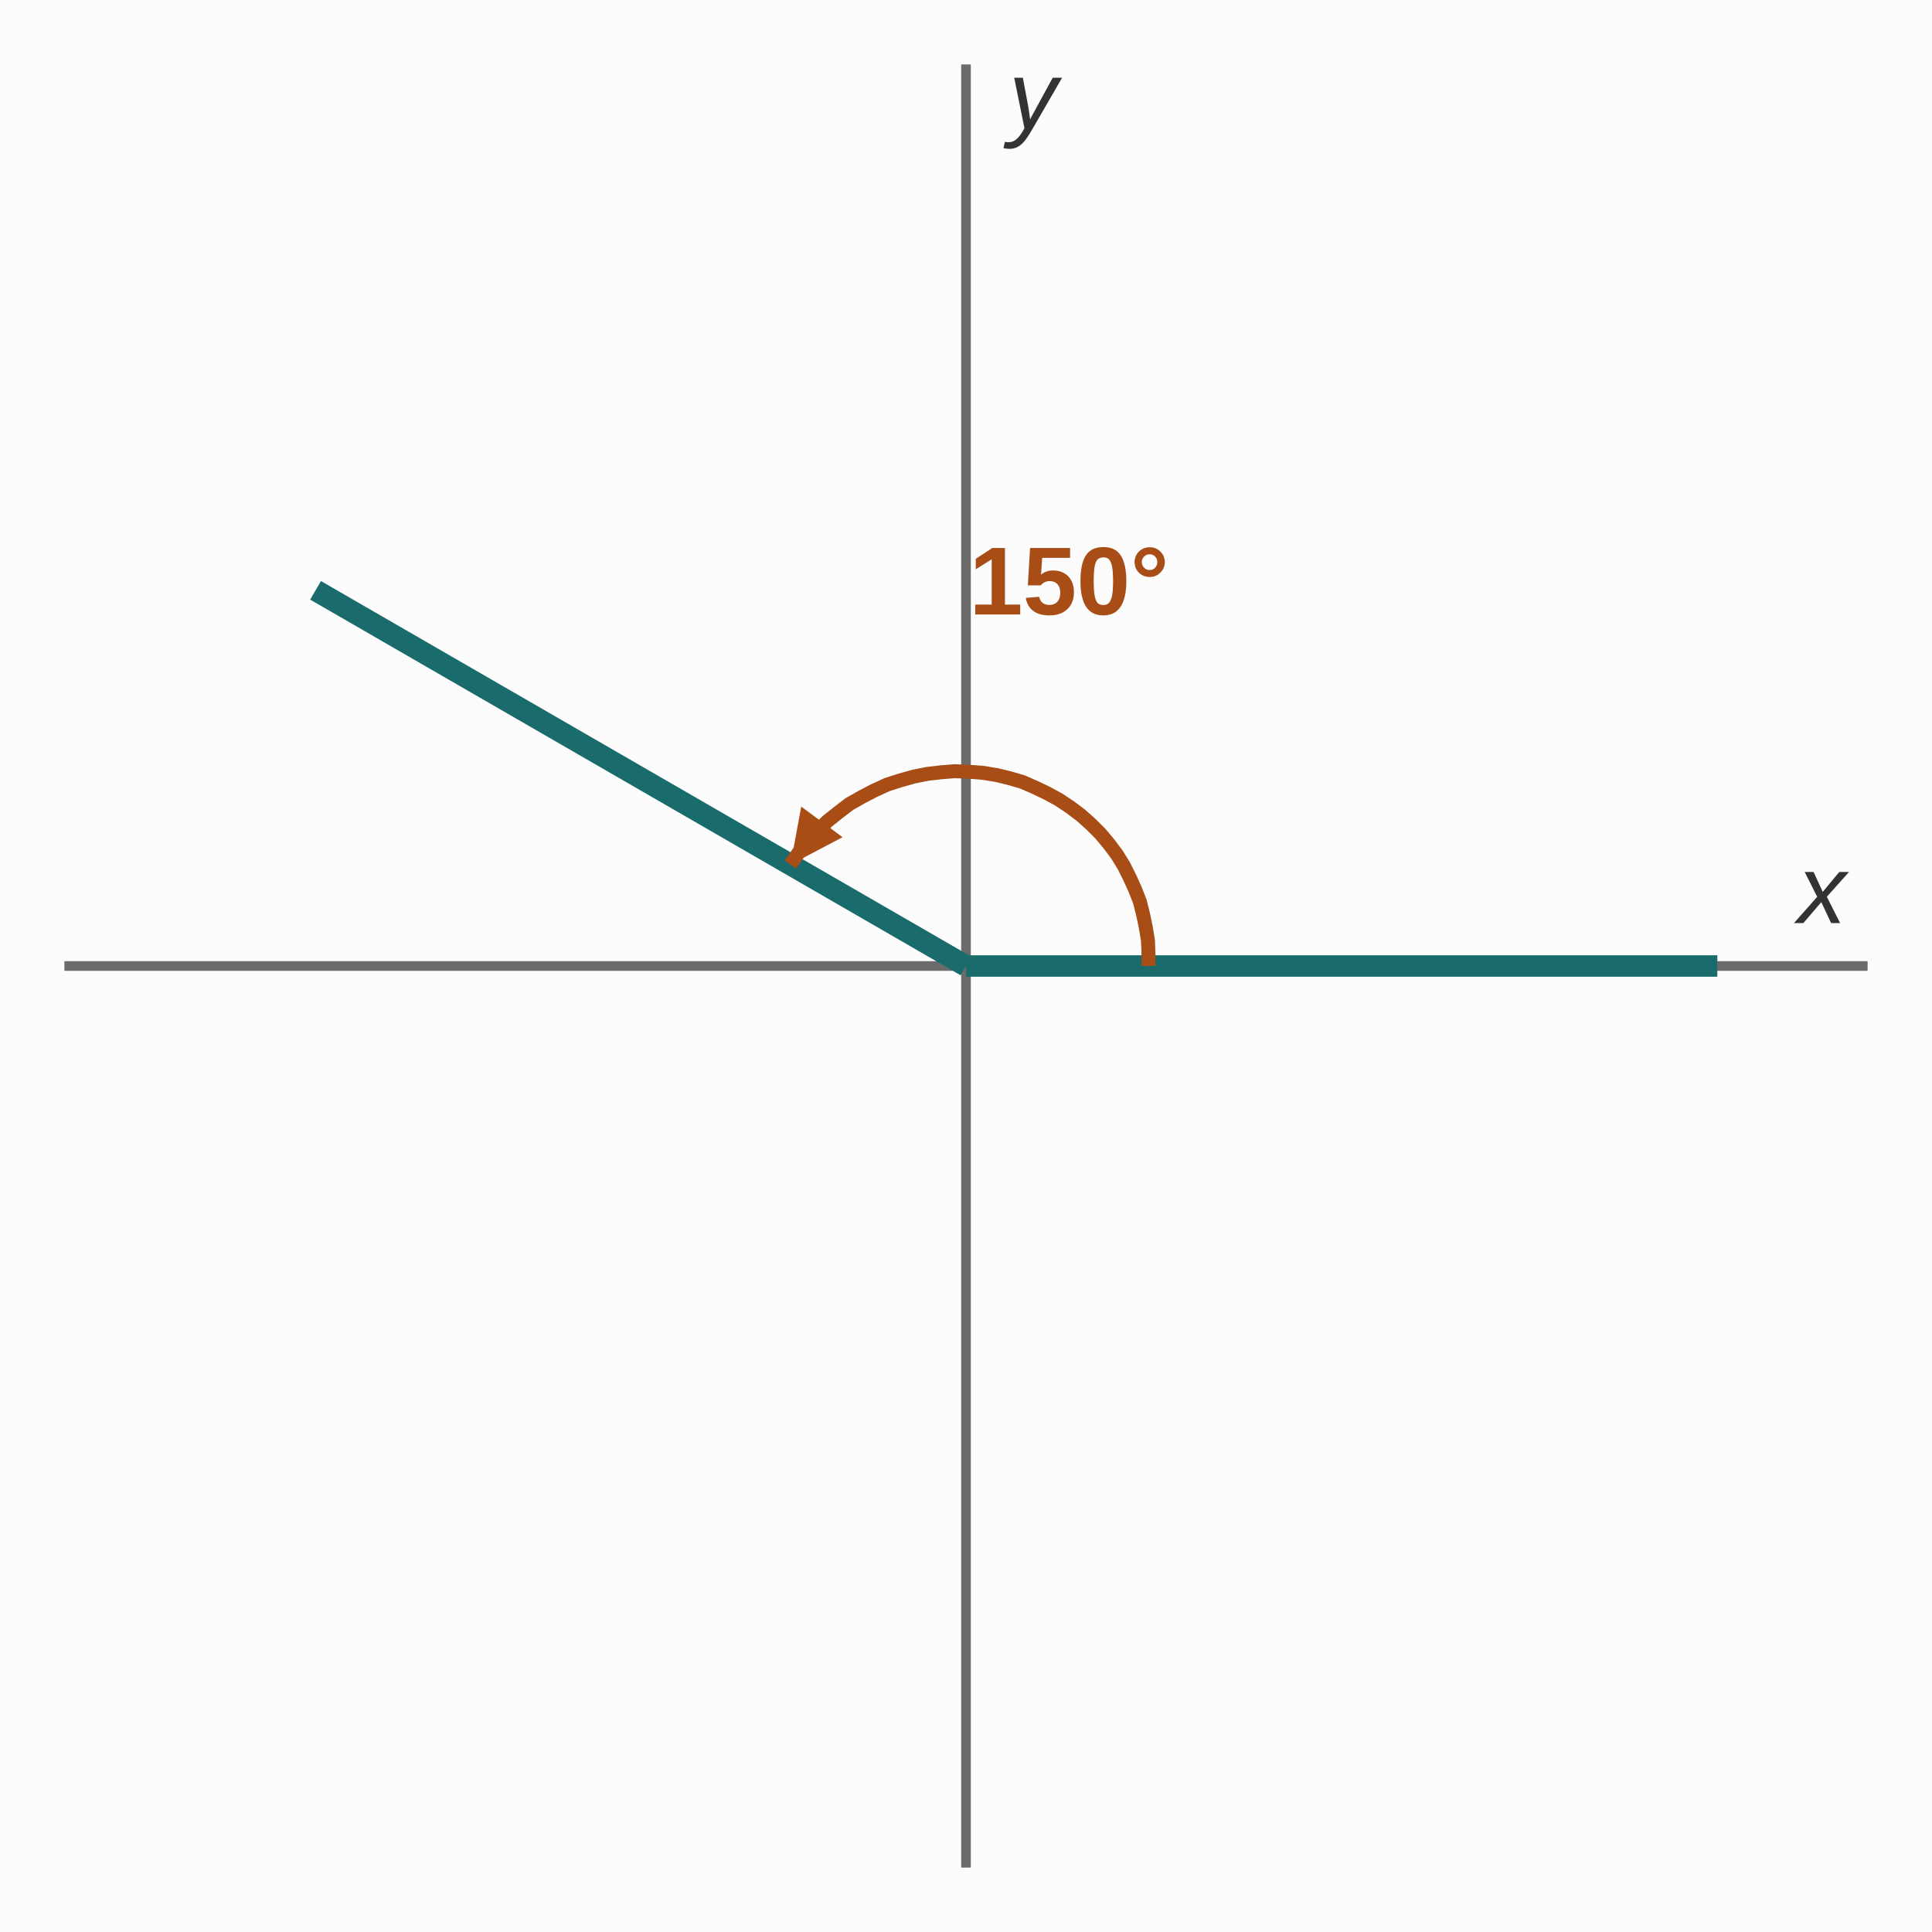
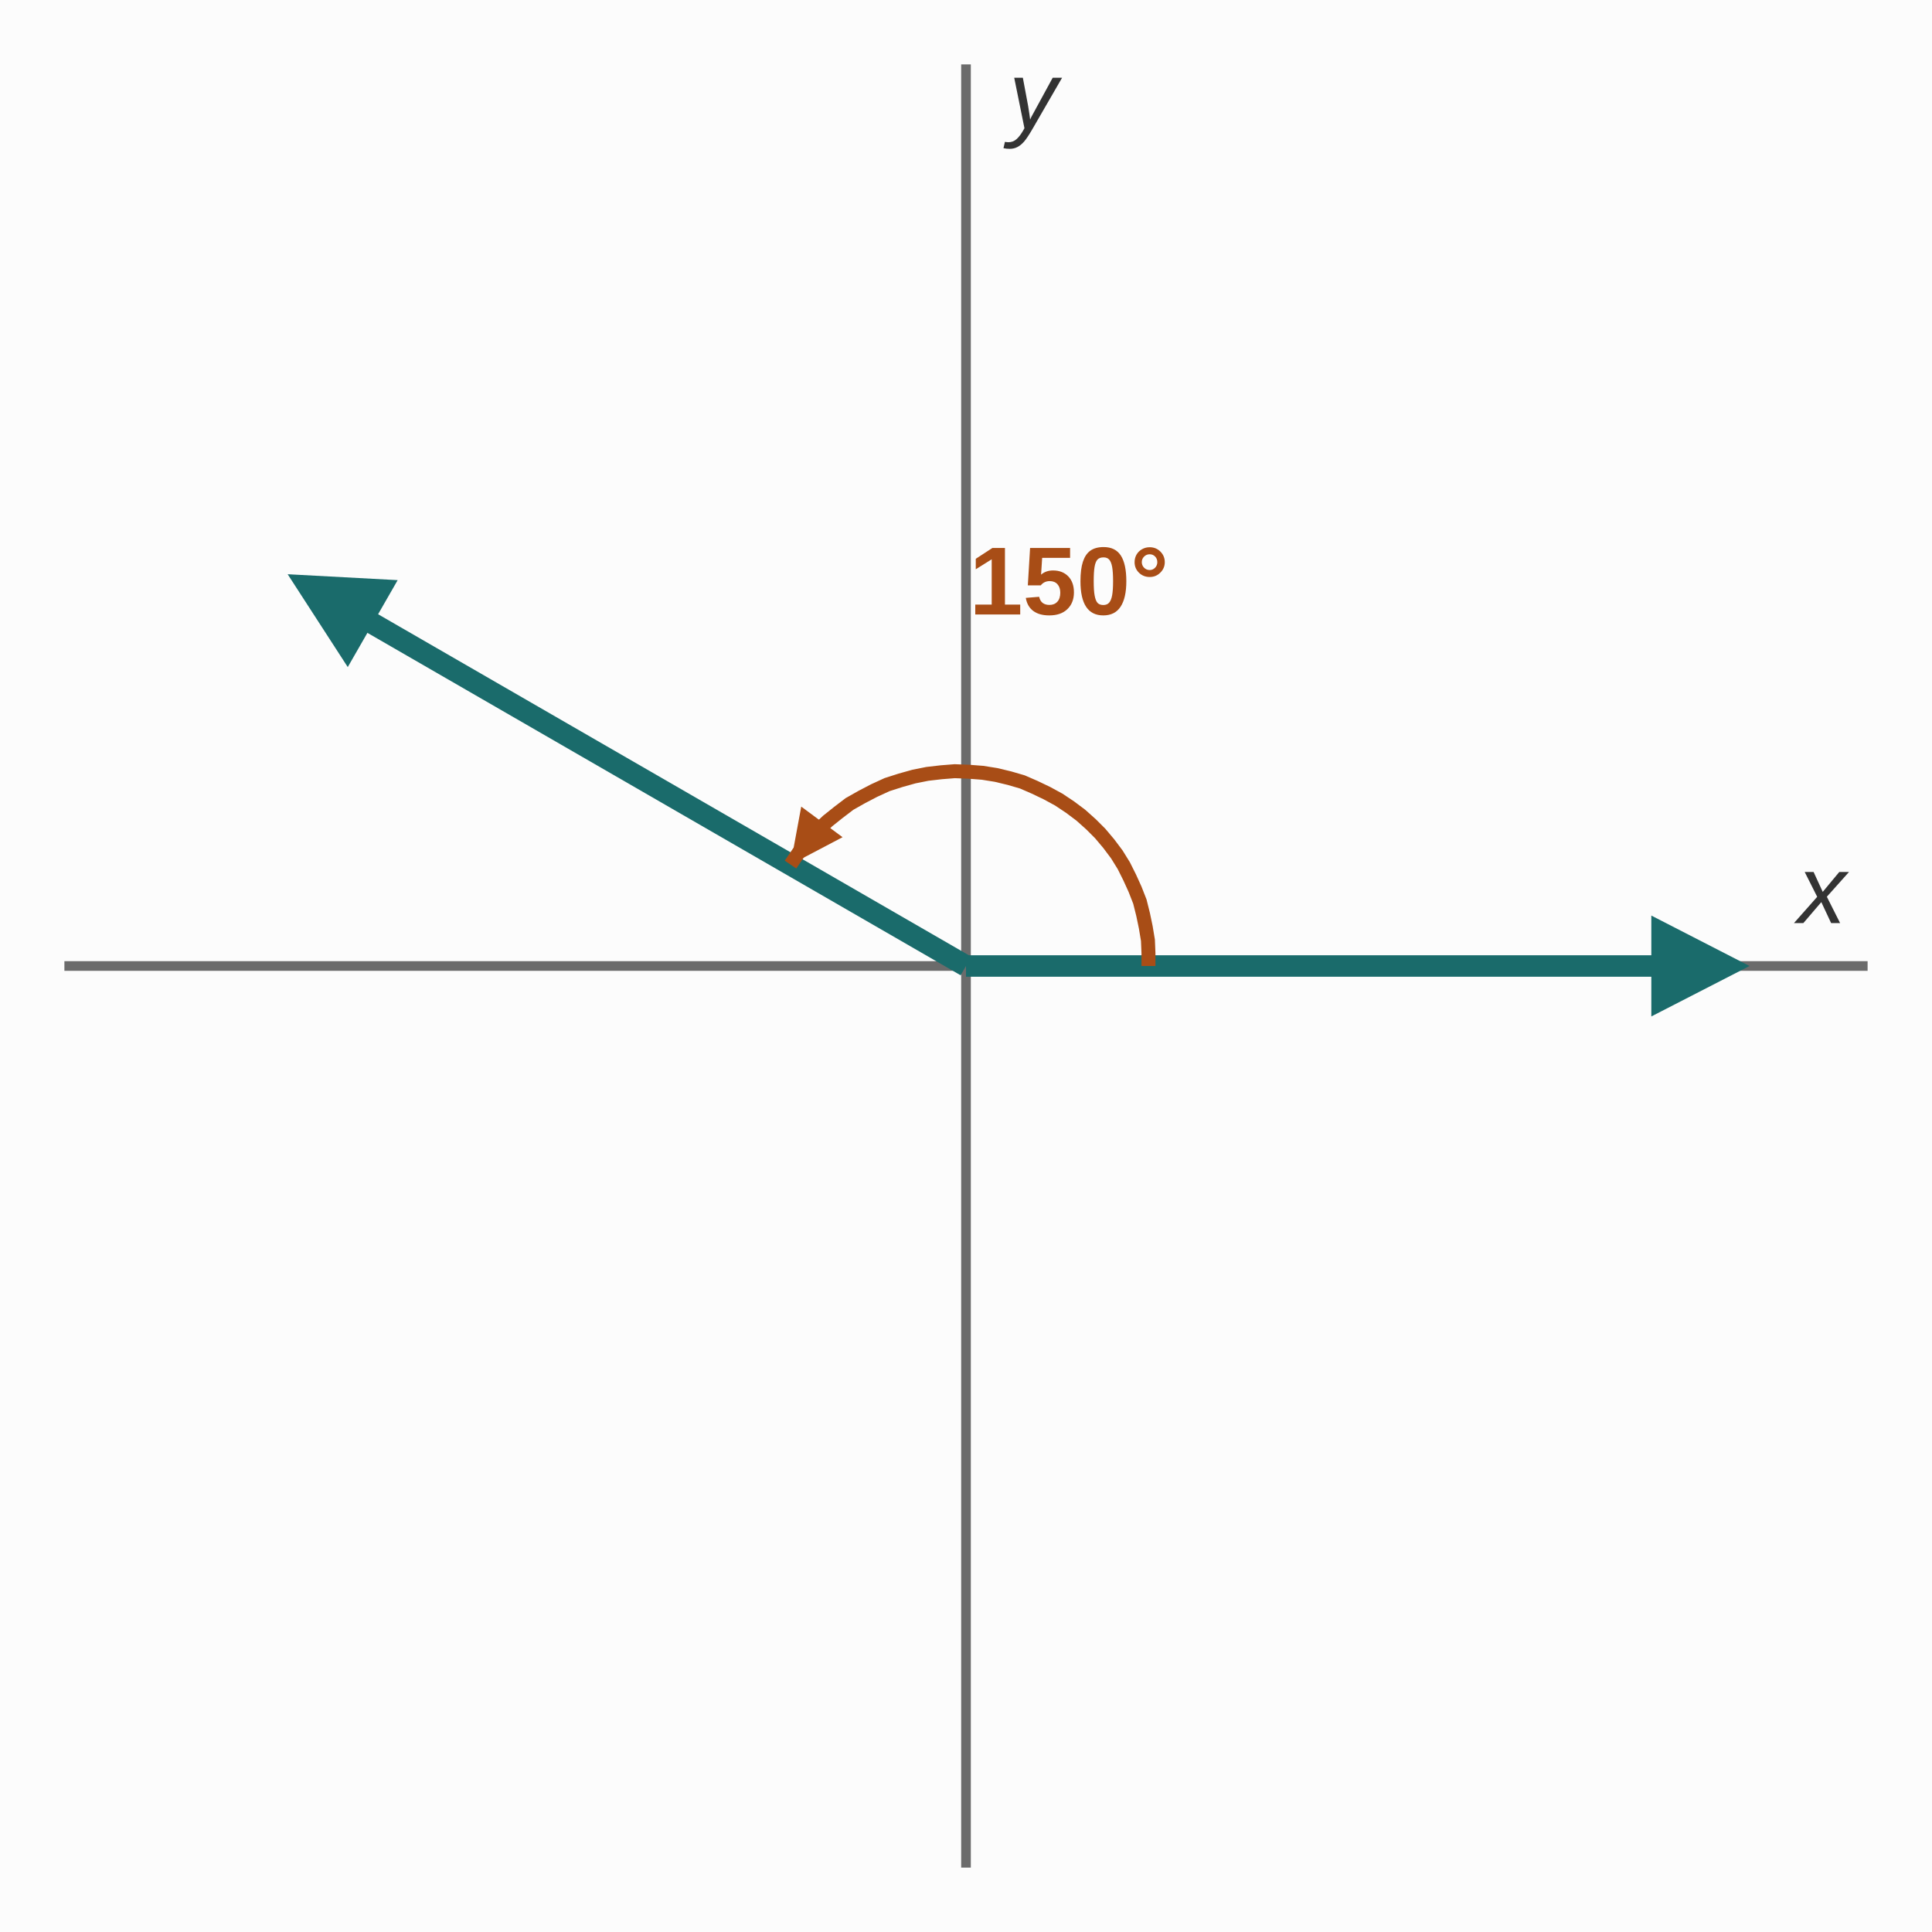
<svg viewBox="0 0 360 360" font-family="Arial, Helvetica, sans-serif" font-size="18">
  <rect x="0" y="0" width="360" height="360" fill="#fcfcfc" />
  <g stroke="#6b6b6b" stroke-width="1.8">
    <line x1="12" y1="180" x2="348" y2="180" />
    <line x1="180" y1="12" x2="180" y2="348" />
  </g>
  <text x="344" y="172" text-anchor="end" fill="#333" font-style="italic">x</text>
  <text x="188" y="24" fill="#333" font-style="italic">y</text>
-   <line x1="180" y1="180" x2="320.0" y2="180.0" stroke="#1a6b6b" stroke-width="4" />
-   <line x1="180" y1="180" x2="58.8" y2="110.0" stroke="#1a6b6b" stroke-width="4" />
+   <line x1="180" y1="180" x2="310.0" y2="180.0" stroke="#1a6b6b" stroke-width="4" />
+   <polygon points="326.0,180.0 307.7,189.4 307.7,170.6" fill="#1a6b6b" />
+   <line x1="180" y1="180" x2="67.4" y2="115.0" stroke="#1a6b6b" stroke-width="4" />
+   <polygon points="53.6,107.0 74.1,108.1 64.8,124.3" fill="#1a6b6b" />
  <polyline points="214.0,180.0 214.0,177.6 213.9,175.2 213.5,172.8 213.0,170.4 212.4,168.0 211.5,165.7 210.5,163.5 209.4,161.3 208.1,159.2 206.6,157.2 205.0,155.3 203.3,153.6 201.4,151.9 199.4,150.4 197.3,149.0 195.1,147.8 192.8,146.7 190.5,145.7 188.1,145.0 185.6,144.4 183.1,144.0 180.5,143.8 177.9,143.7 175.4,143.9 172.8,144.2 170.3,144.7 167.8,145.4 165.3,146.2 162.9,147.3 160.6,148.5 158.3,149.8 156.2,151.4 154.2,153.0 152.2,154.9 150.5,156.8 148.8,158.9 147.3,161.1" fill="none" stroke="#a84d16" stroke-width="2.6" />
  <polygon points="147.3,161.1 149.3,150.3 157.0,156.0" fill="#a84d16" />
  <text x="199.2" y="114.5" text-anchor="middle" fill="#a84d16" font-weight="bold">150°</text>
</svg>
